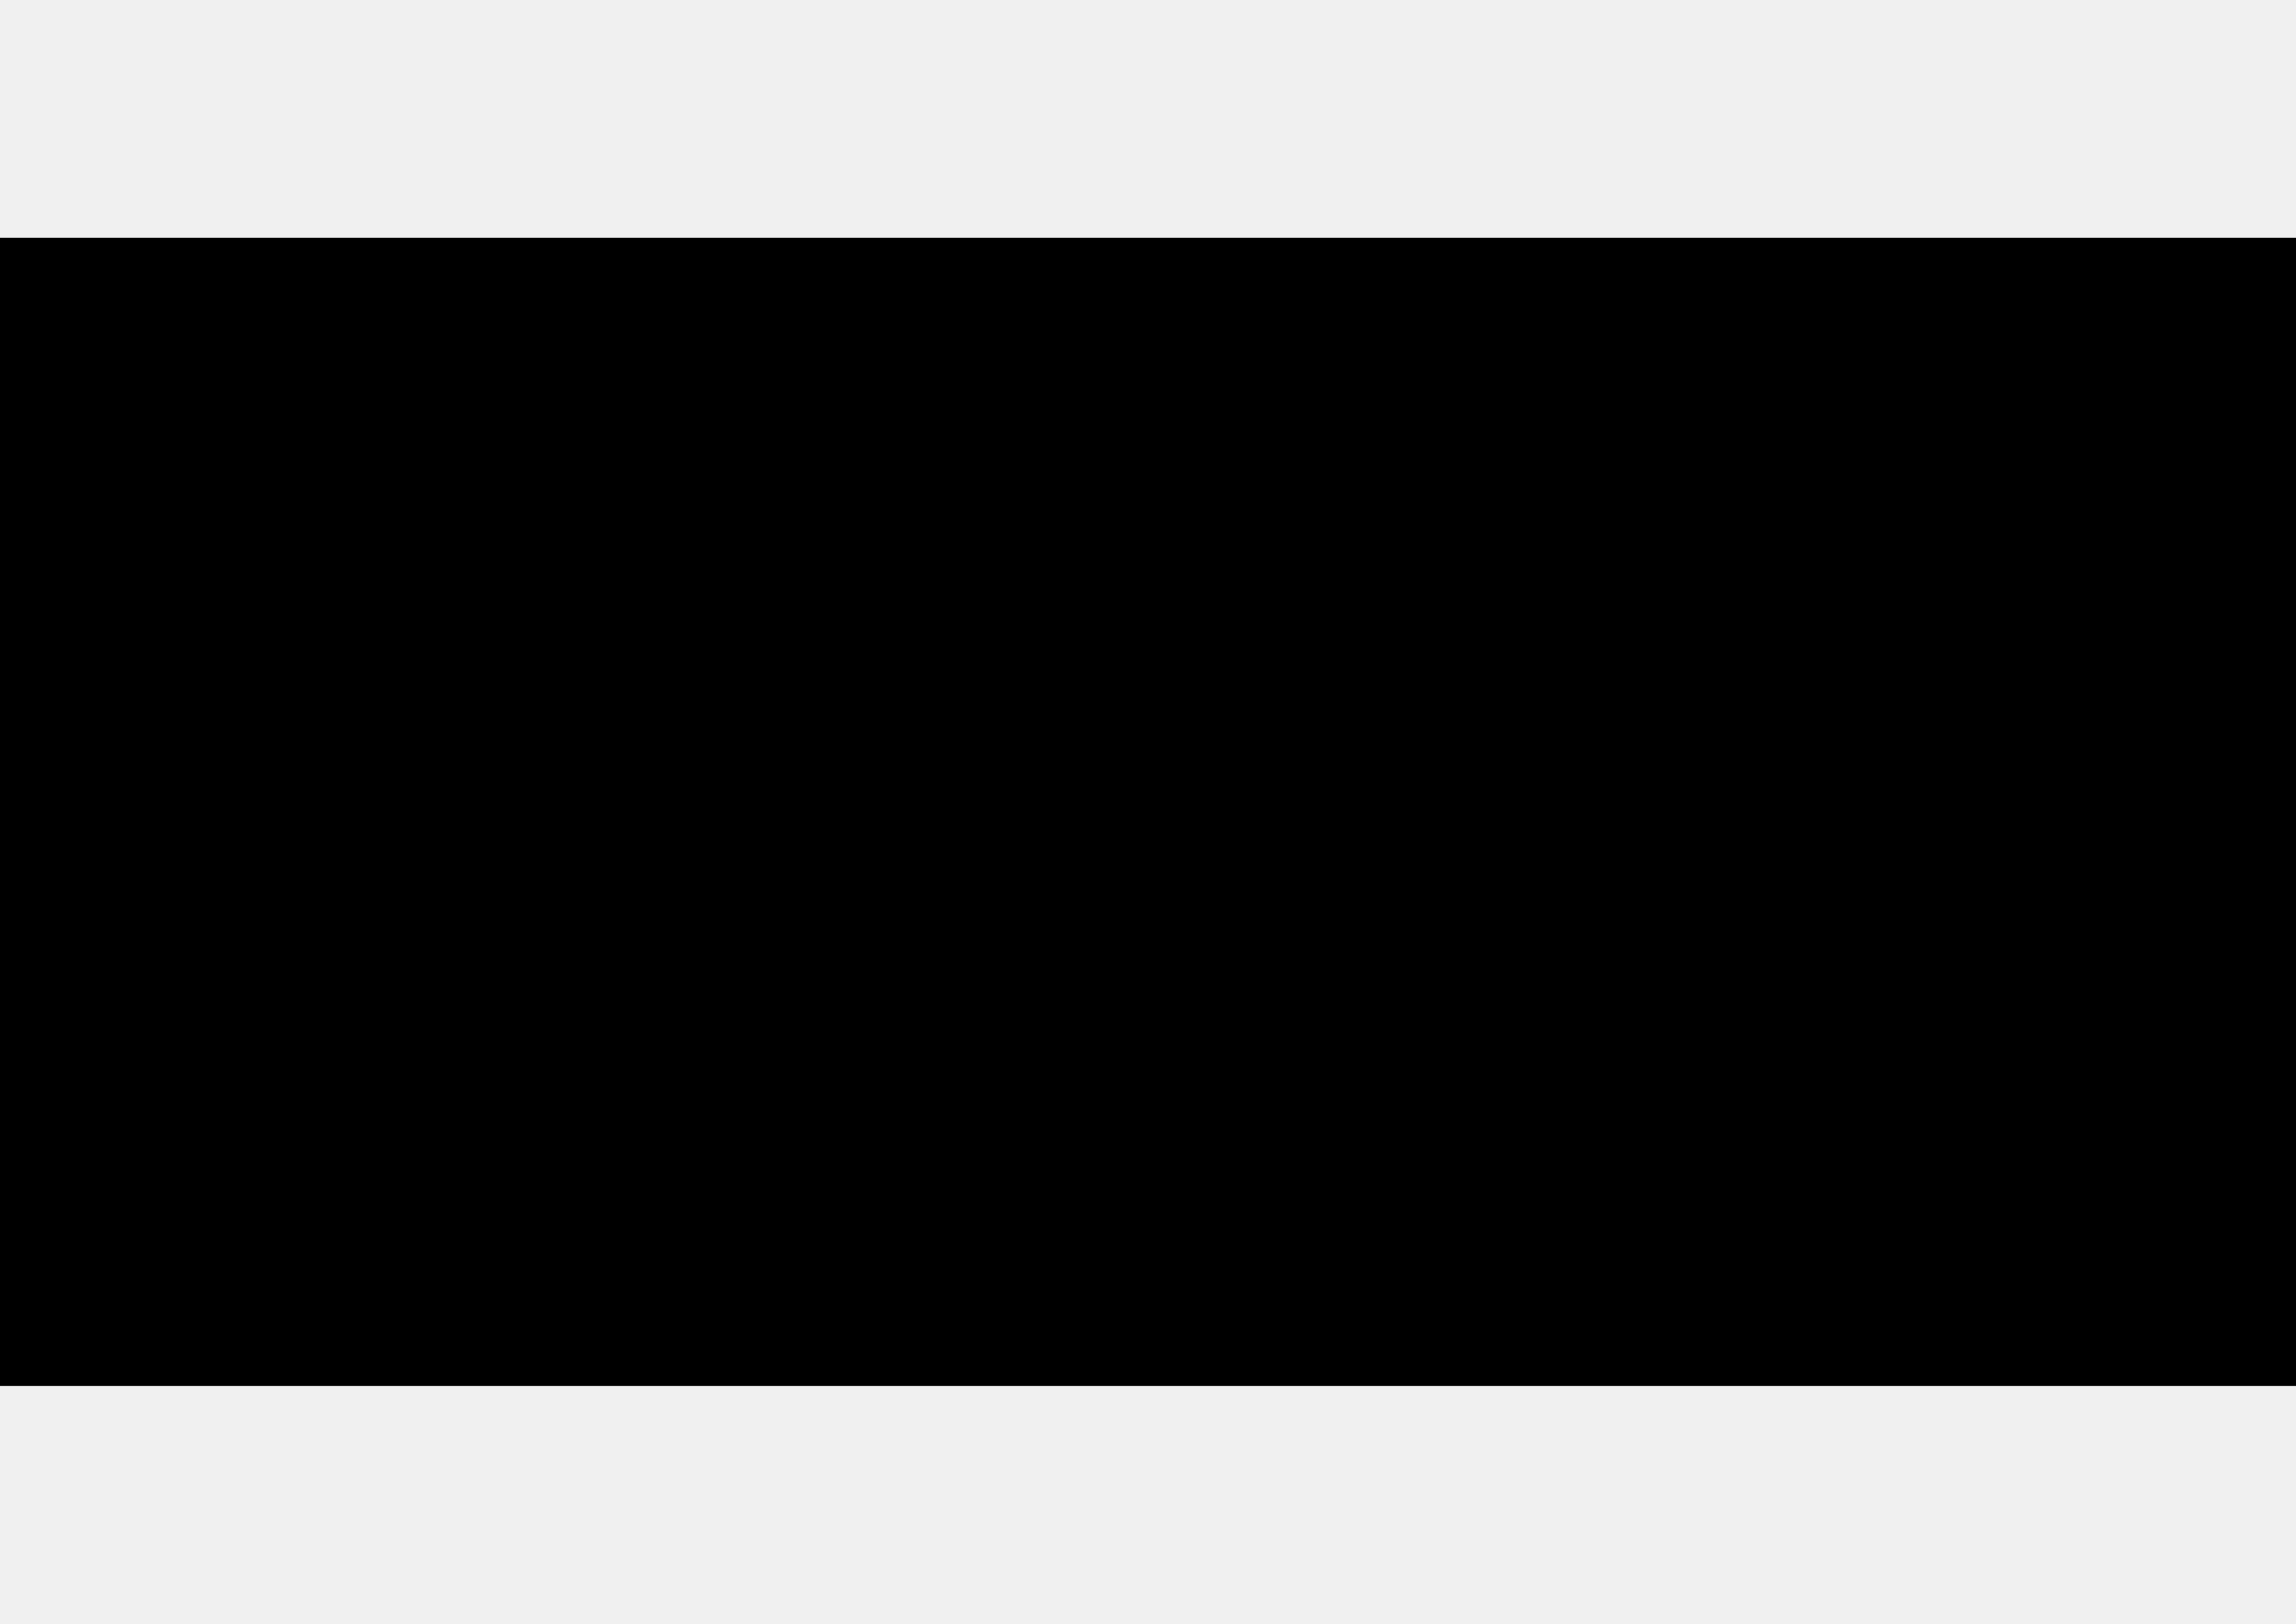
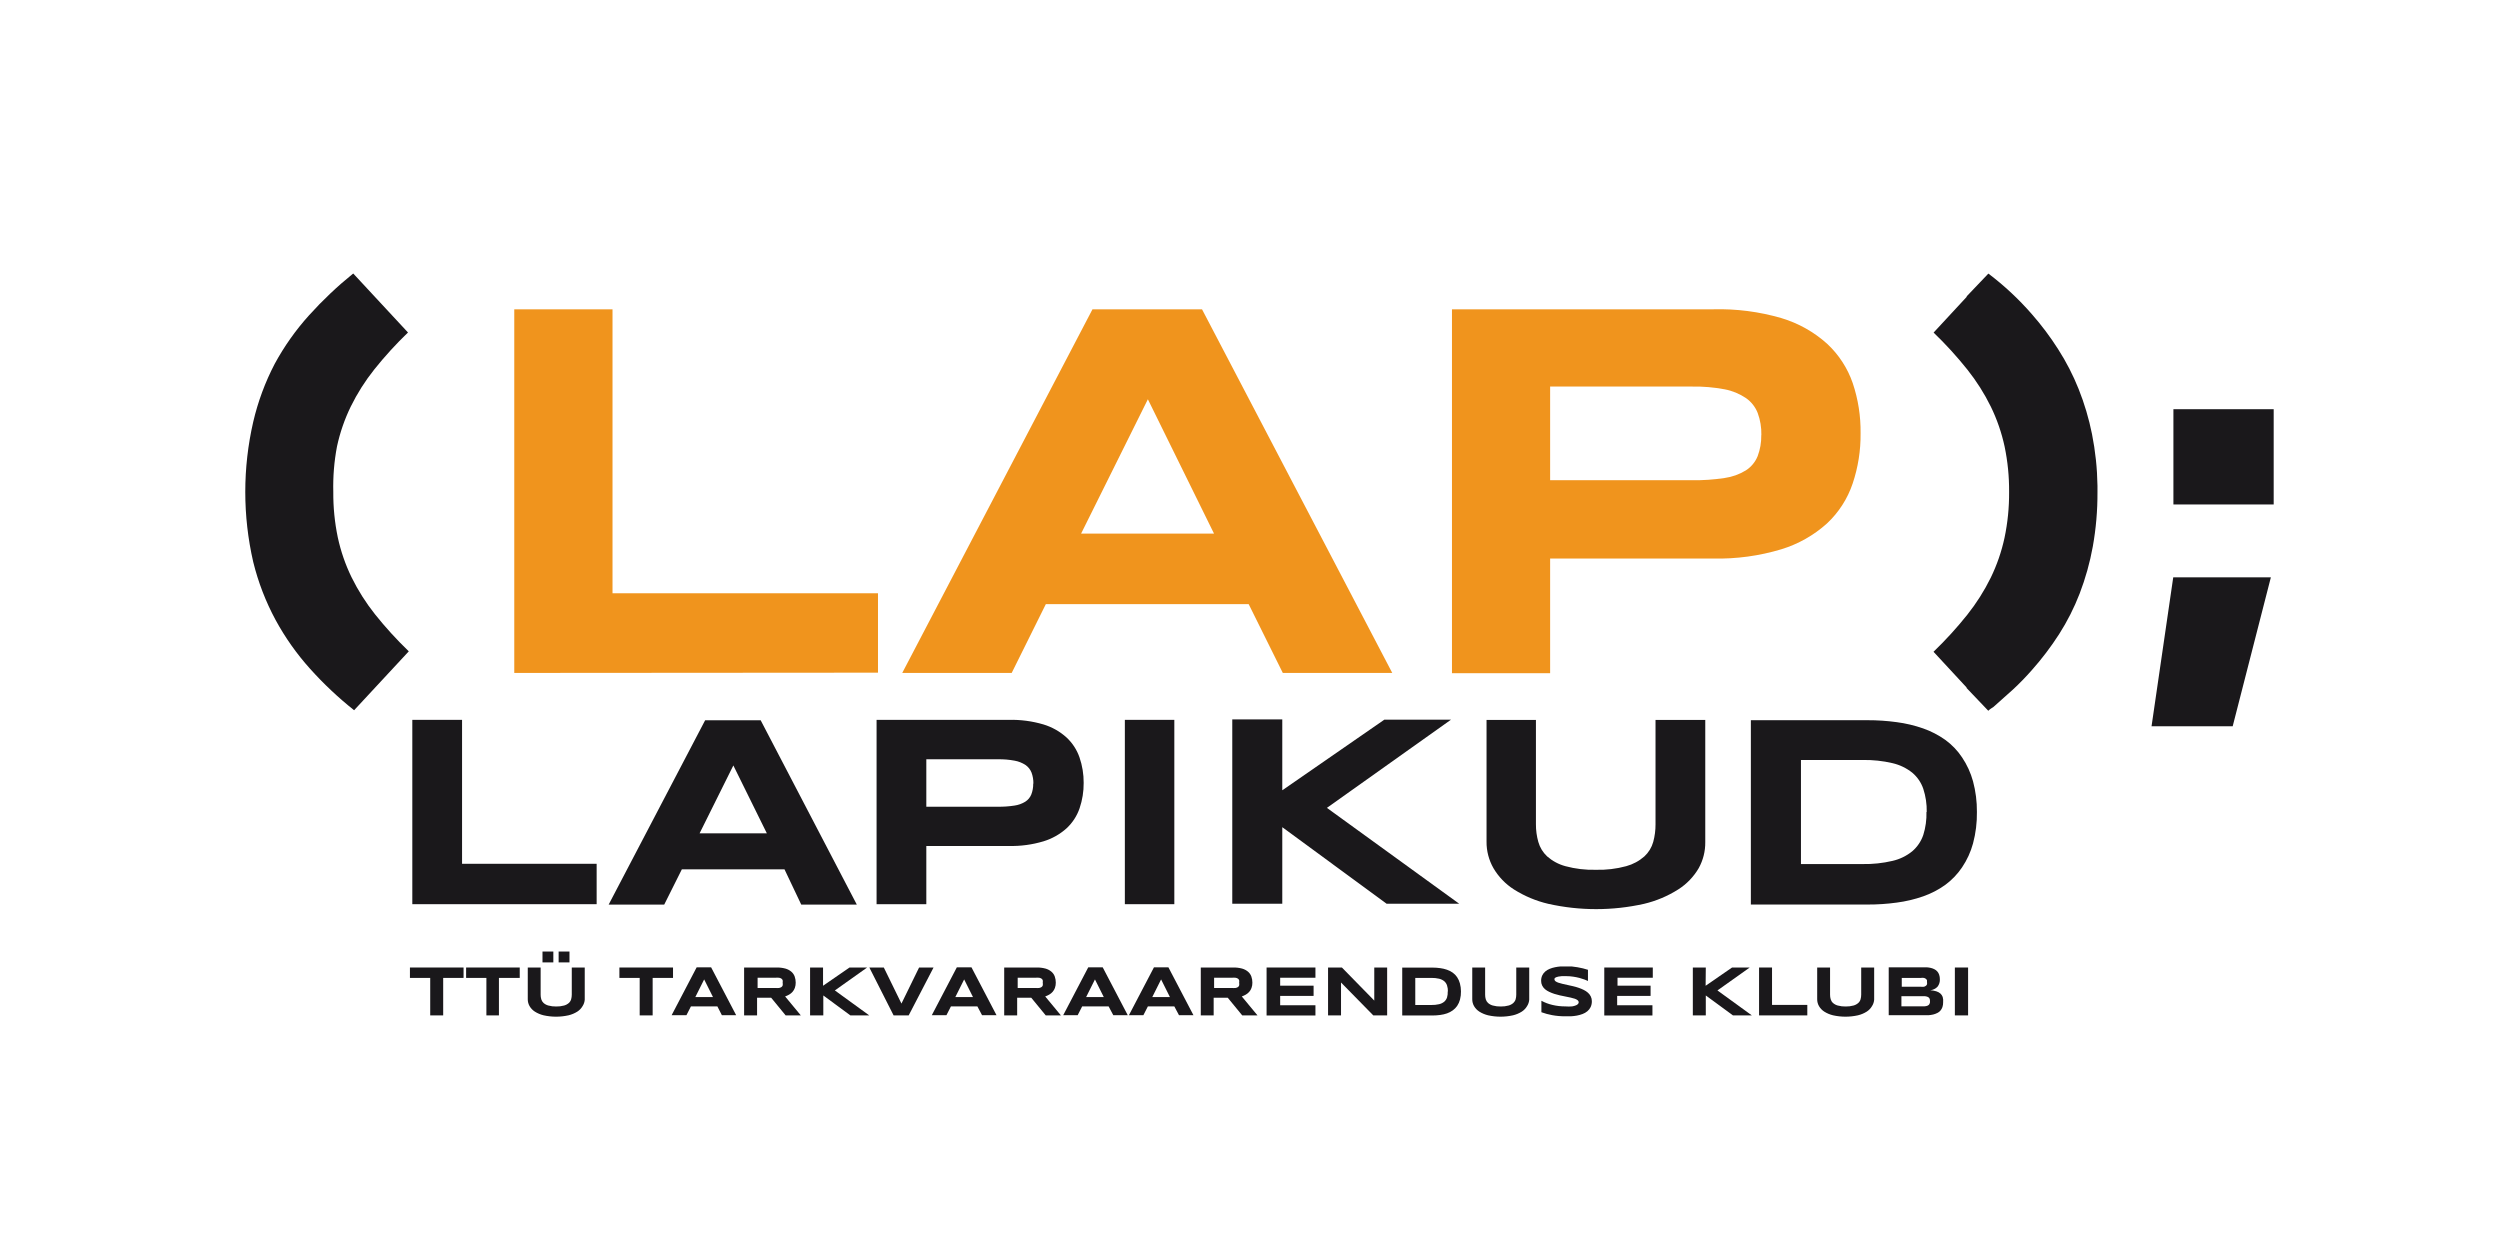
- <svg xmlns="http://www.w3.org/2000/svg" version="1.1" id="Layer_1" x="0px" y="0px" width="841.891px" height="595.281px" viewBox="0 0 841.891 595.281" enable-background="new 0 0 841.891 595.281" xml:space="preserve">
-   <rect x="0" y="87.168" width="841.891" height="420.945" />
-   <path d="M138.849,391.657v-62.073h16.752v48.471h45.322v13.603H138.849z" />
-   <path d="M264.185,379.926h-34.571l-5.939,11.88h-18.712l32.493-62.073h18.711l32.373,62.073h-18.711L264.185,379.926z   M235.584,367.807h22.662l-11.286-22.869L235.584,367.807z" />
-   <path d="M364.929,350.79c0.027,2.907-0.435,5.799-1.366,8.554c-0.879,2.571-2.379,4.887-4.365,6.742  c-2.241,2.017-4.897,3.517-7.782,4.396c-3.773,1.135-7.703,1.666-11.643,1.573h-27.829v19.603h-16.751v-62.073h44.551  c3.938-0.094,7.865,0.428,11.643,1.544c2.887,0.872,5.544,2.373,7.781,4.396c1.982,1.848,3.481,4.152,4.366,6.713  C364.478,344.988,364.951,347.88,364.929,350.79z M348.001,351.056c0.022-1.265-0.188-2.523-0.624-3.712  c-0.404-1.033-1.107-1.923-2.02-2.555c-1.106-0.728-2.35-1.223-3.653-1.455c-1.83-0.346-3.691-0.505-5.554-0.476h-24.206v15.979  h24.117c1.858,0.023,3.716-0.105,5.554-0.387c1.295-0.179,2.538-0.624,3.653-1.307c0.903-0.576,1.608-1.416,2.02-2.405  c0.455-1.174,0.677-2.425,0.653-3.684l0,0H348.001z" />
-   <path d="M378.8,391.657v-62.073h16.662v62.073H378.8z" />
-   <path d="M431.845,353.284l34.333-23.76h22.454l-41.789,29.7l44.551,32.284h-24.443l-35.136-25.78v25.78h-16.84v-62.074h16.84v23.761  L431.845,353.284z" />
-   <path d="M572.061,379.51c-1.7,2.914-4.072,5.379-6.921,7.188c-3.535,2.241-7.42,3.877-11.493,4.842  c-10.62,2.379-21.635,2.379-32.255,0c-4.095-0.957-8-2.593-11.554-4.842c-2.847-1.81-5.22-4.273-6.92-7.188  c-1.548-2.713-2.347-5.787-2.317-8.91v-40.986h16.633v35.136c-0.013,2.008,0.258,4.007,0.802,5.94  c0.526,1.864,1.554,3.549,2.97,4.87c1.77,1.557,3.873,2.685,6.148,3.297c3.348,0.903,6.81,1.314,10.276,1.218  c3.446,0.096,6.889-0.314,10.217-1.218c2.265-0.618,4.357-1.745,6.118-3.297c1.423-1.316,2.451-3.003,2.97-4.87  c0.527-1.937,0.787-3.935,0.772-5.94v-35.136h16.751v41.135C574.299,373.81,573.542,376.83,572.061,379.51z" />
-   <path d="M665.736,360.591c0.053,3.577-0.387,7.146-1.307,10.604c-0.776,2.867-2.021,5.586-3.683,8.049  c-1.541,2.297-3.471,4.307-5.703,5.939c-2.27,1.623-4.76,2.913-7.395,3.832c-2.89,1.009-5.876,1.716-8.91,2.108  c-3.248,0.444-6.523,0.663-9.802,0.653h-39.323v-62.074h39.294c3.278-0.009,6.553,0.21,9.801,0.653  c3.034,0.398,6.02,1.104,8.91,2.109c2.641,0.927,5.14,2.216,7.425,3.831c2.241,1.623,4.173,3.635,5.703,5.94  c1.656,2.465,2.9,5.184,3.683,8.049C665.327,353.645,665.767,357.112,665.736,360.591z M648.837,360.591  c0.053-2.641-0.339-5.271-1.158-7.781c-0.72-2.116-2.003-3.996-3.713-5.436c-1.95-1.553-4.224-2.648-6.652-3.208  c-3.289-0.771-6.661-1.131-10.039-1.068h-20.79v35.046h20.79c3.378,0.063,6.75-0.296,10.039-1.069  c2.436-0.556,4.712-1.663,6.652-3.237c1.708-1.466,2.989-3.363,3.713-5.494c0.785-2.507,1.146-5.127,1.069-7.752l0,0H648.837z" />
-   <path d="M175.144,416.389v12.622h-4.366v-12.622h-6.831v-3.505h18.058v3.505H175.144z" />
-   <path d="M196.944,425.982h-8.91l-1.515,2.971h-4.99l8.436-16.128h4.871l8.435,16.128h-4.812L196.944,425.982z M189.519,422.834  h5.939l-2.97-5.939L189.519,422.834z" />
-   <path d="M210.309,429.011h-4.366v-16.127h10.93c1.002-0.021,2.002,0.099,2.971,0.356c0.729,0.2,1.408,0.555,1.989,1.039  c0.508,0.429,0.896,0.981,1.129,1.604c0.242,0.676,0.363,1.39,0.356,2.108c0.009,0.607-0.092,1.211-0.297,1.782  c-0.175,0.479-0.437,0.922-0.772,1.307c-0.325,0.365-0.706,0.676-1.129,0.921c-0.434,0.252-0.892,0.461-1.366,0.624l5.287,6.385  h-5.108l-4.871-5.939h-4.752V429.011L210.309,429.011z M218.922,417.964c0.047-0.266,0.047-0.537,0-0.802  c-0.079-0.218-0.225-0.405-0.416-0.535c-0.245-0.151-0.518-0.252-0.802-0.297c-0.425-0.037-0.853-0.037-1.277,0h-5.94v3.445h5.94  c0.425,0.038,0.853,0.038,1.277,0c0.284-0.045,0.557-0.146,0.802-0.297c0.191-0.13,0.337-0.317,0.416-0.535  c0.065-0.313,0.065-0.637,0-0.95l0,0V417.964z" />
-   <path d="M232.525,419.033l8.91-6.148h5.94l-10.871,7.722l11.584,8.405h-6.356l-9.118-6.712v6.712h-4.455v-16.127h4.366V419.033  L232.525,419.033z" />
-   <path d="M261.364,429.011h-5.078l-8.168-16.127h4.871l5.94,12.147l5.939-12.147h4.871L261.364,429.011z" />
-   <path d="M284.5,425.982h-8.91l-1.515,2.971h-4.93l8.435-16.128h4.931l8.435,16.128h-4.871L284.5,425.982z M277.075,422.834h5.94  l-2.971-5.939L277.075,422.834z" />
-   <path d="M297.896,429.011h-4.366v-16.127h10.93c1.002-0.021,2.002,0.099,2.97,0.356c0.73,0.2,1.409,0.555,1.99,1.039  c0.508,0.429,0.896,0.981,1.129,1.604c0.242,0.676,0.362,1.39,0.356,2.108c0.009,0.607-0.092,1.211-0.297,1.782  c-0.176,0.479-0.438,0.922-0.772,1.307c-0.325,0.365-0.706,0.676-1.129,0.921c-0.434,0.252-0.892,0.461-1.366,0.624l5.287,6.385  h-5.108l-4.871-5.939h-4.752V429.011L297.896,429.011z M306.508,417.964c0.048-0.266,0.048-0.537,0-0.802  c-0.078-0.218-0.224-0.405-0.415-0.535c-0.245-0.151-0.518-0.252-0.802-0.297c-0.426-0.037-0.853-0.037-1.277,0h-5.94v3.445h5.94  c0.425,0.038,0.853,0.038,1.277,0c0.284-0.045,0.557-0.146,0.802-0.297c0.191-0.13,0.337-0.317,0.415-0.535  c0.066-0.313,0.066-0.637,0-0.95l0,0V417.964z" />
-   <path d="M328.695,425.982h-8.91l-1.515,2.971h-4.871l8.436-16.128h4.871l8.435,16.128h-4.871L328.695,425.982z M321.121,422.834  h5.94l-2.971-5.939L321.121,422.834z" />
-   <path d="M350.822,425.982h-8.91l-1.515,2.971h-4.871l8.436-16.128h4.87l8.436,16.128h-4.871L350.822,425.982z M343.397,422.834  h5.939l-2.97-5.939L343.397,422.834z" />
-   <path d="M364.038,429.011h-4.307v-16.127h10.93c1.002-0.021,2.002,0.099,2.97,0.356c0.73,0.2,1.409,0.555,1.99,1.039  c0.508,0.429,0.897,0.981,1.129,1.604c0.242,0.676,0.363,1.39,0.356,2.108c0.009,0.607-0.092,1.211-0.297,1.782  c-0.175,0.479-0.438,0.922-0.772,1.307c-0.325,0.365-0.706,0.676-1.129,0.921c-0.434,0.252-0.892,0.461-1.366,0.624l5.287,6.385  h-5.139l-4.87-5.939h-4.753v5.939H364.038z M372.652,417.964c0.047-0.266,0.047-0.537,0-0.802c-0.079-0.218-0.225-0.405-0.416-0.535  c-0.245-0.151-0.518-0.252-0.802-0.297c-0.425-0.037-0.853-0.037-1.277,0h-5.939v3.445h5.939c0.425,0.038,0.853,0.038,1.277,0  c0.284-0.045,0.557-0.146,0.802-0.297c0.191-0.13,0.337-0.317,0.416-0.535c0.065-0.313,0.065-0.637,0-0.95l0,0V417.964z" />
-   <path d="M381.889,429.011v-16.127h16.454v3.445h-11.881v2.673h11.257v3.445h-11.257v3.148h11.881v3.445h-16.454V429.011z" />
-   <path d="M417.826,429.011l-10.871-11.078v11.078h-4.365v-16.127h4.663l10.899,11.138v-11.138h4.337v16.127H417.826z" />
-   <path d="M447.349,420.933c0.018,0.932-0.092,1.86-0.328,2.762c-0.197,0.751-0.52,1.464-0.949,2.109  c-0.404,0.587-0.906,1.099-1.486,1.515c-0.592,0.427-1.242,0.767-1.93,1.01c-0.742,0.255-1.508,0.434-2.287,0.534  c-0.846,0.118-1.699,0.178-2.555,0.179h-10.246v-16.128h10.217c0.855,0,1.709,0.06,2.555,0.179c0.777,0.101,1.545,0.279,2.287,0.534  c0.686,0.236,1.334,0.566,1.93,0.98c0.582,0.412,1.086,0.925,1.484,1.515c0.43,0.646,0.75,1.359,0.951,2.108  C447.234,419.111,447.353,420.02,447.349,420.933z M442.953,420.933c0.014-0.686-0.086-1.367-0.297-2.02  c-0.18-0.554-0.51-1.047-0.951-1.426c-0.504-0.402-1.094-0.686-1.723-0.831c-0.855-0.198-1.734-0.288-2.613-0.268h-5.406v9.118  h5.406c0.879,0.02,1.758-0.07,2.613-0.268c0.631-0.143,1.219-0.427,1.723-0.832c0.438-0.382,0.766-0.874,0.951-1.425  c0.193-0.665,0.273-1.358,0.236-2.05l0,0H442.953z" />
-   <path d="M469.625,425.864c-0.438,0.756-1.049,1.397-1.783,1.871c-0.914,0.577-1.918,0.998-2.971,1.247  c-2.758,0.616-5.617,0.616-8.375,0c-1.053-0.248-2.057-0.67-2.971-1.247c-0.734-0.474-1.344-1.115-1.781-1.871  c-0.393-0.698-0.598-1.486-0.594-2.287v-10.692h4.336v9.147c-0.004,0.522,0.066,1.042,0.209,1.545  c0.139,0.479,0.404,0.909,0.771,1.247c0.461,0.406,1.01,0.701,1.604,0.861c0.871,0.238,1.771,0.349,2.674,0.327  c0.893,0.021,1.783-0.09,2.643-0.327c0.594-0.16,1.143-0.455,1.604-0.861c0.367-0.338,0.635-0.769,0.773-1.247  c0.139-0.503,0.209-1.022,0.207-1.545v-9.147h4.365v10.841C470.279,424.486,470.035,425.22,469.625,425.864z" />
-   <path d="M490.146,417.428l-1.217-0.505c-0.555-0.198-1.119-0.376-1.693-0.534c-0.686-0.177-1.379-0.315-2.078-0.416  c-0.758-0.117-1.521-0.177-2.287-0.178h-1.605l-1.127,0.148l-0.713,0.208l-0.416,0.237c-0.082,0.072-0.145,0.164-0.178,0.268  c-0.041,0.329,0.094,0.655,0.355,0.861c0.291,0.206,0.611,0.366,0.951,0.475l1.365,0.386l1.723,0.387l1.871,0.416  c0.633,0.143,1.258,0.321,1.871,0.534c0.59,0.197,1.166,0.436,1.723,0.713c0.516,0.254,0.994,0.573,1.426,0.95  c0.395,0.351,0.717,0.774,0.951,1.248c0.242,0.499,0.365,1.048,0.355,1.604c0.018,0.687-0.125,1.367-0.416,1.99  c-0.264,0.537-0.639,1.013-1.098,1.396c-0.48,0.395-1.021,0.706-1.605,0.921c-0.615,0.234-1.252,0.413-1.9,0.534  c-0.666,0.123-1.342,0.202-2.02,0.238h-1.93c-1.484,0.012-2.967-0.118-4.426-0.387c-1.223-0.226-2.426-0.553-3.594-0.979v-3.861  c1.16,0.627,2.398,1.096,3.684,1.396c1.439,0.344,2.914,0.514,4.395,0.505c0.752,0.061,1.506,0.061,2.258,0  c0.471-0.069,0.93-0.199,1.365-0.386c0.27-0.103,0.506-0.277,0.684-0.505c0.107-0.148,0.168-0.323,0.178-0.505  c-0.004-0.271-0.137-0.524-0.355-0.684c-0.287-0.22-0.607-0.39-0.951-0.505c-0.467-0.157-0.943-0.286-1.426-0.386l-1.723-0.356  l-1.871-0.386c-0.633-0.139-1.256-0.308-1.871-0.505c-0.588-0.189-1.164-0.418-1.723-0.684c-0.512-0.231-0.992-0.531-1.426-0.891  c-0.393-0.34-0.717-0.754-0.949-1.218c-0.246-0.498-0.369-1.049-0.357-1.604c-0.012-0.635,0.119-1.265,0.387-1.841  c0.242-0.501,0.586-0.946,1.01-1.307c0.443-0.376,0.945-0.677,1.484-0.892c0.576-0.234,1.174-0.413,1.783-0.534  c0.617-0.129,1.242-0.218,1.871-0.268h3.742l1.961,0.268l1.871,0.386l1.662,0.476v3.771H490.146z" />
-   <path d="M495.611,429.011v-16.127h16.336v3.445h-11.881v2.673h11.139v3.445h-11.258v3.148h11.881v3.445h-16.217V429.011z" />
-   <path d="M529.738,419.033l8.91-6.148h5.939l-10.871,7.722l11.584,8.405h-6.355l-9.148-6.712v6.712h-4.365v-16.127h4.365  L529.738,419.033z" />
-   <path d="M547.736,429.011v-16.127h4.365v12.593h11.881v3.534H547.736L547.736,429.011z" />
-   <path d="M585.783,425.864c-0.438,0.757-1.047,1.398-1.783,1.871c-0.914,0.576-1.918,0.998-2.969,1.247  c-2.758,0.616-5.619,0.616-8.377,0c-1.051-0.249-2.055-0.67-2.969-1.247c-0.736-0.473-1.348-1.114-1.783-1.871  c-0.395-0.697-0.6-1.486-0.594-2.287v-10.692h4.336v9.147c-0.002,0.522,0.066,1.042,0.209,1.545  c0.139,0.479,0.406,0.909,0.771,1.247c0.461,0.406,1.01,0.701,1.604,0.861c0.871,0.238,1.771,0.349,2.674,0.327  c0.893,0.021,1.783-0.09,2.643-0.327c0.594-0.16,1.143-0.455,1.604-0.861c0.369-0.337,0.635-0.769,0.773-1.247  c0.139-0.503,0.209-1.022,0.207-1.545v-9.147h4.367v10.841C586.439,424.486,586.195,425.221,585.783,425.864z" />
-   <path d="M609.72,424.587c0.016,0.554-0.064,1.106-0.236,1.634c-0.15,0.436-0.383,0.839-0.684,1.188  c-0.301,0.335-0.664,0.607-1.07,0.802c-0.434,0.221-0.893,0.391-1.365,0.505c-0.527,0.122-1.064,0.201-1.604,0.238h-13.365v-16.128  h12.889c0.451,0.034,0.898,0.104,1.338,0.208c0.412,0.102,0.811,0.251,1.188,0.445c0.748,0.382,1.313,1.044,1.574,1.842  c0.164,0.487,0.244,1,0.238,1.515c0.049,0.897-0.225,1.783-0.773,2.495c-0.645,0.678-1.506,1.108-2.436,1.218  c0.686,0.035,1.363,0.155,2.02,0.356c0.502,0.15,0.967,0.403,1.367,0.742c0.346,0.319,0.609,0.717,0.771,1.158  C609.734,423.384,609.785,423.988,609.72,424.587z M604.285,417.785c0.033-0.196,0.033-0.397,0-0.594  c-0.072-0.188-0.195-0.353-0.355-0.476c-0.193-0.151-0.416-0.263-0.654-0.326c-0.354-0.05-0.713-0.05-1.068,0h-6.416v2.97h6.416  c0.355,0.046,0.715,0.046,1.068,0c0.238-0.063,0.461-0.175,0.654-0.326c0.162-0.121,0.287-0.286,0.355-0.476  C604.34,418.302,604.34,418.04,604.285,417.785z M605.295,424.171c0.018-0.308-0.043-0.614-0.178-0.891  c-0.137-0.229-0.346-0.406-0.594-0.505c-0.33-0.137-0.682-0.218-1.039-0.238h-7.813v3.416h7.813  c0.357-0.016,0.709-0.097,1.039-0.238c0.252-0.107,0.461-0.296,0.594-0.534c0.174-0.339,0.236-0.723,0.178-1.099l0,0V424.171z" />
-   <path d="M613.672,429.011v-16.127h4.455v16.127H613.672z" />
-   <path d="M112.238,252.837c-0.041,5.139,0.467,10.266,1.515,15.296c1,4.645,2.556,9.152,4.634,13.425  c2.179,4.43,4.827,8.611,7.9,12.475c3.513,4.403,7.313,8.571,11.375,12.474l-18.414,19.84c-5.333-4.239-10.301-8.918-14.851-13.988  c-4.488-4.994-8.376-10.496-11.583-16.396c-3.334-6.178-5.869-12.755-7.544-19.572c-3.563-15.51-3.563-31.625,0-47.135  c1.58-6.804,4.016-13.38,7.247-19.572c3.199-5.895,7.088-11.388,11.583-16.365c4.571-5.067,9.537-9.765,14.85-14.048l18.444,19.869  c-4.063,3.902-7.862,8.07-11.375,12.475c-3.073,3.862-5.722,8.045-7.9,12.474c-2.078,4.272-3.634,8.78-4.634,13.425  C112.525,242.561,112.107,247.699,112.238,252.837z" />
-   <path d="M173.183,313.783V191.327h33.086v95.636h89.398v26.73L173.183,313.783z" />
-   <path d="M420.499,290.616h-68.311l-11.494,23.167h-36.858L367.9,191.327h36.888l64.064,122.456h-36.858L420.499,290.616z   M364.068,266.855h44.759l-22.275-45.233L364.068,266.855z" />
-   <path d="M626.561,233.116c0.063,5.743-0.842,11.456-2.673,16.899c-1.727,5.121-4.696,9.733-8.643,13.425  c-4.43,3.991-9.682,6.962-15.385,8.702c-7.451,2.243-15.209,3.295-22.988,3.118h-54.857v38.611h-33.057V191.327h87.974  c7.77-0.209,15.525,0.793,22.987,2.971c5.704,1.709,10.958,4.66,15.385,8.643c3.912,3.645,6.869,8.192,8.613,13.246  C625.75,221.639,626.643,227.364,626.561,233.116z M593.148,233.65c0.057-2.51-0.356-5.008-1.218-7.365  c-0.784-2.039-2.159-3.798-3.95-5.049c-2.178-1.473-4.634-2.483-7.217-2.971c-3.612-0.676-7.285-0.984-10.96-0.921h-47.788v31.542  h47.759c3.667,0.054,7.333-0.194,10.959-0.742c2.559-0.354,5.016-1.233,7.218-2.584c1.777-1.149,3.157-2.819,3.95-4.781  c0.846-2.249,1.259-4.638,1.218-7.039l0,0L593.148,233.65z" />
-   <path d="M676.577,252.837c0.04-5.138-0.468-10.266-1.515-15.296c-1.002-4.644-2.558-9.15-4.633-13.424  c-2.181-4.429-4.829-8.61-7.9-12.475c-3.514-4.404-7.313-8.571-11.376-12.474l11.138-12.029v-0.178l7.307-7.663  c5.327,4.028,10.225,8.597,14.612,13.633c3.273,3.723,6.253,7.695,8.91,11.88c2.702,4.219,5,8.685,6.861,13.336  c1.965,4.921,3.476,10.011,4.515,15.206c1.137,5.725,1.754,11.54,1.841,17.375v2.228c0.03,6.124-0.496,12.237-1.574,18.266  c-0.976,5.404-2.458,10.704-4.425,15.83c-1.851,4.796-4.179,9.393-6.95,13.723c-2.741,4.261-5.81,8.303-9.178,12.088  c-1.986,2.265-4.088,4.425-6.296,6.475c-2.218,1.979-4.436,3.96-6.653,5.94l-0.831,0.534c-0.312,0.207-0.6,0.446-0.861,0.713  l-7.307-7.663v-0.178l-11.138-12.029c4.062-3.903,7.862-8.07,11.375-12.474c3.072-3.864,5.721-8.046,7.9-12.475  c2.076-4.273,3.632-8.78,4.634-13.425C676.1,263.204,676.618,258.025,676.577,252.837z" />
-   <path d="M751.868,331.752h-27.324l7.306-50.165h32.879L751.868,331.752z M731.909,257.054v-32.076h33.77v32.076H731.909z" />
+ <svg xmlns="http://www.w3.org/2000/svg" id="Layer_1" data-name="Layer 1" viewBox="0 0 283.46 141.73">
+   <defs>
+     <style>.cls-1{fill:#fff;}.cls-2{fill:#1a181b;}.cls-3{fill:#f0941d;}</style>
+   </defs>
+   <rect class="cls-1" width="283.46" height="141.73" />
+   <path class="cls-2" d="M265.6,194.17v-20.9h5.64v16.32H286.5v4.58H265.6Z" transform="translate(-218.85 -91.65)" />
+   <path class="cls-2" d="M307.8,190.22H296.16l-2,4h-6.3l10.94-20.9h6.3L316,194.22h-6.3Zm-9.63-4.08h7.63l-3.8-7.7Z" transform="translate(-218.85 -91.65)" />
+   <path class="cls-2" d="M341.72,180.41a8.74,8.74,0,0,1-.46,2.88,5.57,5.57,0,0,1-1.47,2.27,6.94,6.94,0,0,1-2.62,1.48,12.59,12.59,0,0,1-3.92.53h-9.37v6.6h-5.64v-20.9h15a12.77,12.77,0,0,1,3.92.52,6.87,6.87,0,0,1,2.62,1.48,5.58,5.58,0,0,1,1.47,2.26A8.68,8.68,0,0,1,341.72,180.41Zm-5.7.09a3.45,3.45,0,0,0-.21-1.25,1.88,1.88,0,0,0-.68-0.86,3.29,3.29,0,0,0-1.23-.49,9.29,9.29,0,0,0-1.87-.16h-8.15v5.38H332a11.39,11.39,0,0,0,1.87-.13,3.19,3.19,0,0,0,1.23-.44,1.76,1.76,0,0,0,.68-0.81,3.26,3.26,0,0,0,.22-1.24h0Z" transform="translate(-218.85 -91.65)" />
+   <path class="cls-2" d="M346.39,194.17v-20.9H352v20.9h-5.61Z" transform="translate(-218.85 -91.65)" />
+   <path class="cls-2" d="M364.25,181.25l11.56-8h7.56l-14.07,10,15,10.87h-8.23l-11.83-8.68v8.68h-5.67v-20.9h5.67v8Z" transform="translate(-218.85 -91.65)" />
+   <path class="cls-2" d="M411.46,190.08a7.11,7.11,0,0,1-2.33,2.42,12.69,12.69,0,0,1-3.87,1.63,24.84,24.84,0,0,1-10.86,0,12.66,12.66,0,0,1-3.89-1.63,7.12,7.12,0,0,1-2.33-2.42,5.94,5.94,0,0,1-.78-3v-13.8H393v11.83a7.22,7.22,0,0,0,.27,2,3.57,3.57,0,0,0,1,1.64,5.17,5.17,0,0,0,2.07,1.11,12,12,0,0,0,3.46.41,11.87,11.87,0,0,0,3.44-.41,5.18,5.18,0,0,0,2.06-1.11,3.52,3.52,0,0,0,1-1.64,7.41,7.41,0,0,0,.26-2V173.28h5.64v13.85A5.94,5.94,0,0,1,411.46,190.08Z" transform="translate(-218.85 -91.65)" />
+   <path class="cls-2" d="M443,183.71a13.13,13.13,0,0,1-.44,3.57,9.09,9.09,0,0,1-1.24,2.71,8,8,0,0,1-1.92,2,9.87,9.87,0,0,1-2.49,1.29,14.88,14.88,0,0,1-3,.71,23.82,23.82,0,0,1-3.3.22H417.37v-20.9H430.6a23.9,23.9,0,0,1,3.3.22,15.13,15.13,0,0,1,3,.71,10.17,10.17,0,0,1,2.5,1.29,7.78,7.78,0,0,1,1.92,2,9.21,9.21,0,0,1,1.24,2.71A13,13,0,0,1,443,183.71Zm-5.69,0a7.94,7.94,0,0,0-.39-2.62,4.13,4.13,0,0,0-1.25-1.83,5.62,5.62,0,0,0-2.24-1.08,13.7,13.7,0,0,0-3.38-.36h-7v11.8h7a13.67,13.67,0,0,0,3.38-.36,5.5,5.5,0,0,0,2.24-1.09,4.23,4.23,0,0,0,1.25-1.85,7.94,7.94,0,0,0,.36-2.61h0Z" transform="translate(-218.85 -91.65)" />
+   <path class="cls-2" d="M269.1,202.53v4.25h-1.47v-4.25h-2.3v-1.18h6.08v1.18H269.1Z" transform="translate(-218.85 -91.65)" />
+   <path class="cls-2" d="M275.42,202.53v4.25H274v-4.25h-2.3v-1.18h6.08v1.18h-2.36Z" transform="translate(-218.85 -91.65)" />
+   <path class="cls-2" d="M284.91,205.72a1.85,1.85,0,0,1-.6.63,3.29,3.29,0,0,1-1,.42,6.47,6.47,0,0,1-2.82,0,3.28,3.28,0,0,1-1-.42,1.85,1.85,0,0,1-.6-0.63,1.55,1.55,0,0,1-.2-0.77v-3.6h1.46v3.08a1.88,1.88,0,0,0,.07.52,0.92,0.92,0,0,0,.26.42,1.35,1.35,0,0,0,.54.29,3.12,3.12,0,0,0,.9.11,3.08,3.08,0,0,0,.89-0.11,1.35,1.35,0,0,0,.54-0.29,0.92,0.92,0,0,0,.26-0.42,1.92,1.92,0,0,0,.07-0.52v-3.08h1.47V205A1.55,1.55,0,0,1,284.91,205.72Zm-4.55-4.95v-1.23h1.23v1.23h-1.23Zm1.83,0v-1.23h1.23v1.23h-1.23Z" transform="translate(-218.85 -91.65)" />
+   <path class="cls-2" d="M292.85,202.53v4.25h-1.47v-4.25h-2.3v-1.18h6.08v1.18h-2.31Z" transform="translate(-218.85 -91.65)" />
+   <path class="cls-2" d="M300.19,205.76h-3l-0.51,1H295l2.84-5.43h1.64l2.84,5.43H300.7Zm-2.5-1.06h2l-1-2Z" transform="translate(-218.85 -91.65)" />
+   <path class="cls-2" d="M304.69,206.78h-1.47v-5.43h3.68a3.58,3.58,0,0,1,1,.12,1.78,1.78,0,0,1,.67.35,1.3,1.3,0,0,1,.38.54,2.05,2.05,0,0,1,.12.71,1.7,1.7,0,0,1-.1.6,1.4,1.4,0,0,1-.26.44,1.55,1.55,0,0,1-.38.31,2.6,2.6,0,0,1-.46.21l1.78,2.15h-1.72l-1.64-2h-1.6v2Zm2.9-3.72a0.77,0.77,0,0,0,0-.27,0.37,0.37,0,0,0-.14-0.18,0.73,0.73,0,0,0-.27-0.1,2.44,2.44,0,0,0-.43,0h-2v1.16h2a2.39,2.39,0,0,0,.43,0,0.73,0.73,0,0,0,.27-0.1,0.37,0.37,0,0,0,.14-0.18,0.78,0.78,0,0,0,0-.32h0Z" transform="translate(-218.85 -91.65)" />
+   <path class="cls-2" d="M312.17,203.42l3-2.07h2l-3.66,2.6,3.9,2.83h-2.14l-3.07-2.26v2.26h-1.5v-5.43h1.47v2.07Z" transform="translate(-218.85 -91.65)" />
+   <path class="cls-2" d="M321.88,206.78h-1.71l-2.75-5.43h1.64l2,4.09,2-4.09h1.64Z" transform="translate(-218.85 -91.65)" />
+   <path class="cls-2" d="M329.67,205.76h-3l-0.51,1H324.5l2.84-5.43H329l2.84,5.43H330.2Zm-2.5-1.06h2l-1-2Z" transform="translate(-218.85 -91.65)" />
+   <path class="cls-2" d="M334.18,206.78h-1.47v-5.43h3.68a3.58,3.58,0,0,1,1,.12,1.78,1.78,0,0,1,.67.35,1.3,1.3,0,0,1,.38.54,2.05,2.05,0,0,1,.12.71,1.7,1.7,0,0,1-.1.6,1.4,1.4,0,0,1-.26.44,1.55,1.55,0,0,1-.38.31,2.6,2.6,0,0,1-.46.21l1.78,2.15h-1.72l-1.64-2h-1.6v2Zm2.9-3.72a0.77,0.77,0,0,0,0-.27,0.37,0.37,0,0,0-.14-0.18,0.73,0.73,0,0,0-.27-0.1,2.44,2.44,0,0,0-.43,0h-2v1.16h2a2.39,2.39,0,0,0,.43,0,0.73,0.73,0,0,0,.27-0.1,0.37,0.37,0,0,0,.14-0.18,0.78,0.78,0,0,0,0-.32h0Z" transform="translate(-218.85 -91.65)" />
+   <path class="cls-2" d="M344.55,205.76h-3l-0.51,1H339.4l2.84-5.43h1.64l2.84,5.43h-1.64ZM342,204.7h2l-1-2Z" transform="translate(-218.85 -91.65)" />
+   <path class="cls-2" d="M352,205.76h-3l-0.51,1h-1.64l2.84-5.43h1.64l2.84,5.43h-1.64Zm-2.5-1.06h2l-1-2Z" transform="translate(-218.85 -91.65)" />
+   <path class="cls-2" d="M356.45,206.78H355v-5.43h3.68a3.58,3.58,0,0,1,1,.12,1.78,1.78,0,0,1,.67.35,1.3,1.3,0,0,1,.38.54,2.05,2.05,0,0,1,.12.71,1.7,1.7,0,0,1-.1.6,1.4,1.4,0,0,1-.26.44,1.55,1.55,0,0,1-.38.31,2.6,2.6,0,0,1-.46.21l1.78,2.15H359.7l-1.64-2h-1.6v2Zm2.9-3.72a0.77,0.77,0,0,0,0-.27,0.37,0.37,0,0,0-.14-0.18,0.73,0.73,0,0,0-.27-0.1,2.44,2.44,0,0,0-.43,0h-2v1.16h2a2.39,2.39,0,0,0,.43,0,0.73,0.73,0,0,0,.27-0.1,0.37,0.37,0,0,0,.14-0.18,0.78,0.78,0,0,0,0-.32h0Z" transform="translate(-218.85 -91.65)" />
+   <path class="cls-2" d="M362.46,206.78v-5.43H368v1.16h-4v0.9h3.79v1.16H364v1.06h4v1.16h-5.54Z" transform="translate(-218.85 -91.65)" />
+   <path class="cls-2" d="M374.56,206.78l-3.66-3.73v3.73h-1.47v-5.43H371l3.67,3.75v-3.75h1.46v5.43h-1.57Z" transform="translate(-218.85 -91.65)" />
+   <path class="cls-2" d="M384.5,204.06a3.42,3.42,0,0,1-.11.93,2.37,2.37,0,0,1-.32.71,2.08,2.08,0,0,1-.5.51,2.57,2.57,0,0,1-.65.34,3.91,3.91,0,0,1-.77.18,6.23,6.23,0,0,1-.86.06h-3.45v-5.43h3.44a6.15,6.15,0,0,1,.86.06,3.91,3.91,0,0,1,.77.18,2.64,2.64,0,0,1,.65.33,2,2,0,0,1,.5.51,2.41,2.41,0,0,1,.32.71A3.38,3.38,0,0,1,384.5,204.06Zm-1.48,0a2.07,2.07,0,0,0-.1-0.68,1.07,1.07,0,0,0-.32-0.48,1.46,1.46,0,0,0-.58-0.28,3.55,3.55,0,0,0-.88-0.09h-1.82v3.07h1.82a3.58,3.58,0,0,0,.88-0.09,1.43,1.43,0,0,0,.58-0.28,1.1,1.1,0,0,0,.32-0.48,2.07,2.07,0,0,0,.08-0.69h0Z" transform="translate(-218.85 -91.65)" />
+   <path class="cls-2" d="M392,205.72a1.85,1.85,0,0,1-.6.63,3.29,3.29,0,0,1-1,.42,6.47,6.47,0,0,1-2.82,0,3.28,3.28,0,0,1-1-.42,1.85,1.85,0,0,1-.6-0.63,1.55,1.55,0,0,1-.2-0.77v-3.6h1.46v3.08a1.88,1.88,0,0,0,.07.52,0.92,0.92,0,0,0,.26.42,1.35,1.35,0,0,0,.54.29,3.12,3.12,0,0,0,.9.11,3.08,3.08,0,0,0,.89-0.11,1.35,1.35,0,0,0,.54-0.29,0.92,0.92,0,0,0,.26-0.42,1.92,1.92,0,0,0,.07-0.52v-3.08h1.47V205A1.55,1.55,0,0,1,392,205.72Z" transform="translate(-218.85 -91.65)" />
+   <path class="cls-2" d="M398.91,202.88l-0.41-.17q-0.28-.1-0.57-0.18a6.58,6.58,0,0,0-.7-0.14,5.12,5.12,0,0,0-.77-0.06h-0.54l-0.38.05-0.24.07-0.14.08a0.21,0.21,0,0,0-.06.09,0.32,0.32,0,0,0,.12.29,1.17,1.17,0,0,0,.32.16L396,203.2l0.58,0.13,0.63,0.14a5.79,5.79,0,0,1,.63.18,4.49,4.49,0,0,1,.58.24,2.23,2.23,0,0,1,.48.32,1.38,1.38,0,0,1,.32.42,1.19,1.19,0,0,1,.12.54,1.5,1.5,0,0,1-.14.67,1.44,1.44,0,0,1-.37.47,1.86,1.86,0,0,1-.54.31,3.71,3.71,0,0,1-.64.18,5.29,5.29,0,0,1-.68.08h-0.65a7.87,7.87,0,0,1-1.49-.13,7.46,7.46,0,0,1-1.21-.33v-1.3a5,5,0,0,0,1.24.47,6.22,6.22,0,0,0,1.48.17,4.78,4.78,0,0,0,.76,0,1.87,1.87,0,0,0,.46-0.13,0.53,0.53,0,0,0,.23-0.17,0.32,0.32,0,0,0,.06-0.17,0.29,0.29,0,0,0-.12-0.23,1.1,1.1,0,0,0-.32-0.17,4.08,4.08,0,0,0-.48-0.13l-0.58-.12-0.63-.13q-0.32-.07-0.63-0.17a4.68,4.68,0,0,1-.58-0.23,2.11,2.11,0,0,1-.48-0.3,1.33,1.33,0,0,1-.32-0.41,1.16,1.16,0,0,1-.12-0.54,1.41,1.41,0,0,1,.13-0.62,1.35,1.35,0,0,1,.34-0.44,1.8,1.8,0,0,1,.5-0.3,3.31,3.31,0,0,1,.6-0.18,5.06,5.06,0,0,1,.63-0.09h1.26l0.66,0.09,0.63,0.13,0.56,0.16v1.27Z" transform="translate(-218.85 -91.65)" />
+   <path class="cls-2" d="M400.75,206.78v-5.43h5.5v1.16h-4v0.9H406v1.16h-3.79v1.06h4v1.16h-5.46Z" transform="translate(-218.85 -91.65)" />
+   <path class="cls-2" d="M412.24,203.42l3-2.07h2l-3.66,2.6,3.9,2.83h-2.14l-3.08-2.26v2.26h-1.47v-5.43h1.47Z" transform="translate(-218.85 -91.65)" />
+   <path class="cls-2" d="M418.3,206.78v-5.43h1.47v4.24h4v1.19H418.3Z" transform="translate(-218.85 -91.65)" />
+   <path class="cls-2" d="M431.11,205.72a1.84,1.84,0,0,1-.6.63,3.3,3.3,0,0,1-1,.42,6.47,6.47,0,0,1-2.82,0,3.29,3.29,0,0,1-1-.42,1.84,1.84,0,0,1-.6-0.63,1.54,1.54,0,0,1-.2-0.77v-3.6h1.46v3.08a1.88,1.88,0,0,0,.07.52,0.92,0.92,0,0,0,.26.42,1.35,1.35,0,0,0,.54.29,3.12,3.12,0,0,0,.9.11,3.08,3.08,0,0,0,.89-0.11,1.35,1.35,0,0,0,.54-0.29,0.91,0.91,0,0,0,.26-0.42,1.92,1.92,0,0,0,.07-0.52v-3.08h1.47V205A1.54,1.54,0,0,1,431.11,205.72Z" transform="translate(-218.85 -91.65)" />
+   <path class="cls-2" d="M439.17,205.29a1.63,1.63,0,0,1-.08.55,1.22,1.22,0,0,1-.23.4,1.16,1.16,0,0,1-.36.27,2.12,2.12,0,0,1-.46.17,3.43,3.43,0,0,1-.54.08H433v-5.43h4.34a2.88,2.88,0,0,1,.45.07,1.83,1.83,0,0,1,.4.15,1.07,1.07,0,0,1,.53.62,1.53,1.53,0,0,1,.08.51,1.26,1.26,0,0,1-.26.84,1.35,1.35,0,0,1-.82.41,2.82,2.82,0,0,1,.68.12,1.28,1.28,0,0,1,.46.25,1,1,0,0,1,.26.39A1.59,1.59,0,0,1,439.17,205.29ZM437.34,203a0.62,0.62,0,0,0,0-.2,0.37,0.37,0,0,0-.12-0.16,0.62,0.62,0,0,0-.22-0.11,1.29,1.29,0,0,0-.36,0h-2.16v1h2.16a1.4,1.4,0,0,0,.36,0,0.61,0.61,0,0,0,.22-0.11,0.35,0.35,0,0,0,.12-0.16A0.62,0.62,0,0,0,437.34,203Zm0.34,2.15a0.61,0.61,0,0,0-.06-0.3,0.41,0.41,0,0,0-.2-0.17,1.08,1.08,0,0,0-.35-0.08h-2.63v1.15h2.63a1,1,0,0,0,.35-0.08,0.42,0.42,0,0,0,.2-0.18,0.61,0.61,0,0,0,.06-0.37v0Z" transform="translate(-218.85 -91.65)" />
+   <path class="cls-2" d="M440.5,206.78v-5.43H442v5.43h-1.5Z" transform="translate(-218.85 -91.65)" />
+   <path class="cls-2" d="M256.64,147.43a24.31,24.31,0,0,0,.51,5.15,19.91,19.91,0,0,0,1.56,4.52,23.18,23.18,0,0,0,2.66,4.2,43.07,43.07,0,0,0,3.83,4.2l-6.2,6.68a41,41,0,0,1-5-4.71,28.93,28.93,0,0,1-3.9-5.52,27.88,27.88,0,0,1-2.54-6.59,35.45,35.45,0,0,1,0-15.87A27.89,27.89,0,0,1,250,132.9a28.54,28.54,0,0,1,3.9-5.51,43.55,43.55,0,0,1,5-4.73l6.21,6.69a43,43,0,0,0-3.83,4.2,23.18,23.18,0,0,0-2.66,4.2,19.92,19.92,0,0,0-1.56,4.52A24.31,24.31,0,0,0,256.64,147.43Z" transform="translate(-218.85 -91.65)" />
+   <path class="cls-3" d="M277.16,167.95V126.72H288.3v32.2h30.1v9Z" transform="translate(-218.85 -91.65)" />
+   <path class="cls-3" d="M360.43,160.15h-23l-3.87,7.8H321.15l21.57-41.23h12.42l21.57,41.23H364.3Zm-19-8H356.5L349,136.92Z" transform="translate(-218.85 -91.65)" />
+   <path class="cls-3" d="M429.81,140.79a17.26,17.26,0,0,1-.9,5.69A11,11,0,0,1,426,151a13.72,13.72,0,0,1-5.18,2.93,24.89,24.89,0,0,1-7.74,1.05H394.61v13H383.48V126.72H413.1a25.21,25.21,0,0,1,7.74,1,13.57,13.57,0,0,1,5.18,2.91,11,11,0,0,1,2.9,4.46A17.14,17.14,0,0,1,429.81,140.79Zm-11.25.18a6.78,6.78,0,0,0-.41-2.48,3.69,3.69,0,0,0-1.33-1.7,6.48,6.48,0,0,0-2.43-1,18.32,18.32,0,0,0-3.69-.31H394.61V146.1h16.08a22.52,22.52,0,0,0,3.69-.25,6.3,6.3,0,0,0,2.43-.87,3.46,3.46,0,0,0,1.33-1.61,6.42,6.42,0,0,0,.41-2.37v0Z" transform="translate(-218.85 -91.65)" />
+   <path class="cls-2" d="M446.65,147.43a24.34,24.34,0,0,0-.51-5.15,20,20,0,0,0-1.56-4.52,23.26,23.26,0,0,0-2.66-4.2,43.07,43.07,0,0,0-3.83-4.2l3.75-4.05v-0.06l2.46-2.58a32.64,32.64,0,0,1,4.92,4.59,32.2,32.2,0,0,1,3,4,26.76,26.76,0,0,1,2.31,4.49,29.29,29.29,0,0,1,1.52,5.12,32.51,32.51,0,0,1,.62,5.85v0.75a34,34,0,0,1-.53,6.15,29.53,29.53,0,0,1-1.49,5.33,25.78,25.78,0,0,1-2.34,4.62,32.88,32.88,0,0,1-3.09,4.07,29.7,29.7,0,0,1-2.12,2.18q-1.12,1-2.24,2l-0.28.18a1.83,1.83,0,0,0-.29.24l-2.46-2.58V169.6l-3.75-4.05a43.13,43.13,0,0,0,3.83-4.2,23.26,23.26,0,0,0,2.66-4.2,20,20,0,0,0,1.56-4.52A24.34,24.34,0,0,0,446.65,147.43Z" transform="translate(-218.85 -91.65)" />
+   <path class="cls-2" d="M472,174h-9.2l2.46-16.89h11.07Zm-6.72-25.15v-10.8h11.37v10.8H465.28Z" transform="translate(-218.85 -91.65)" />
</svg>
